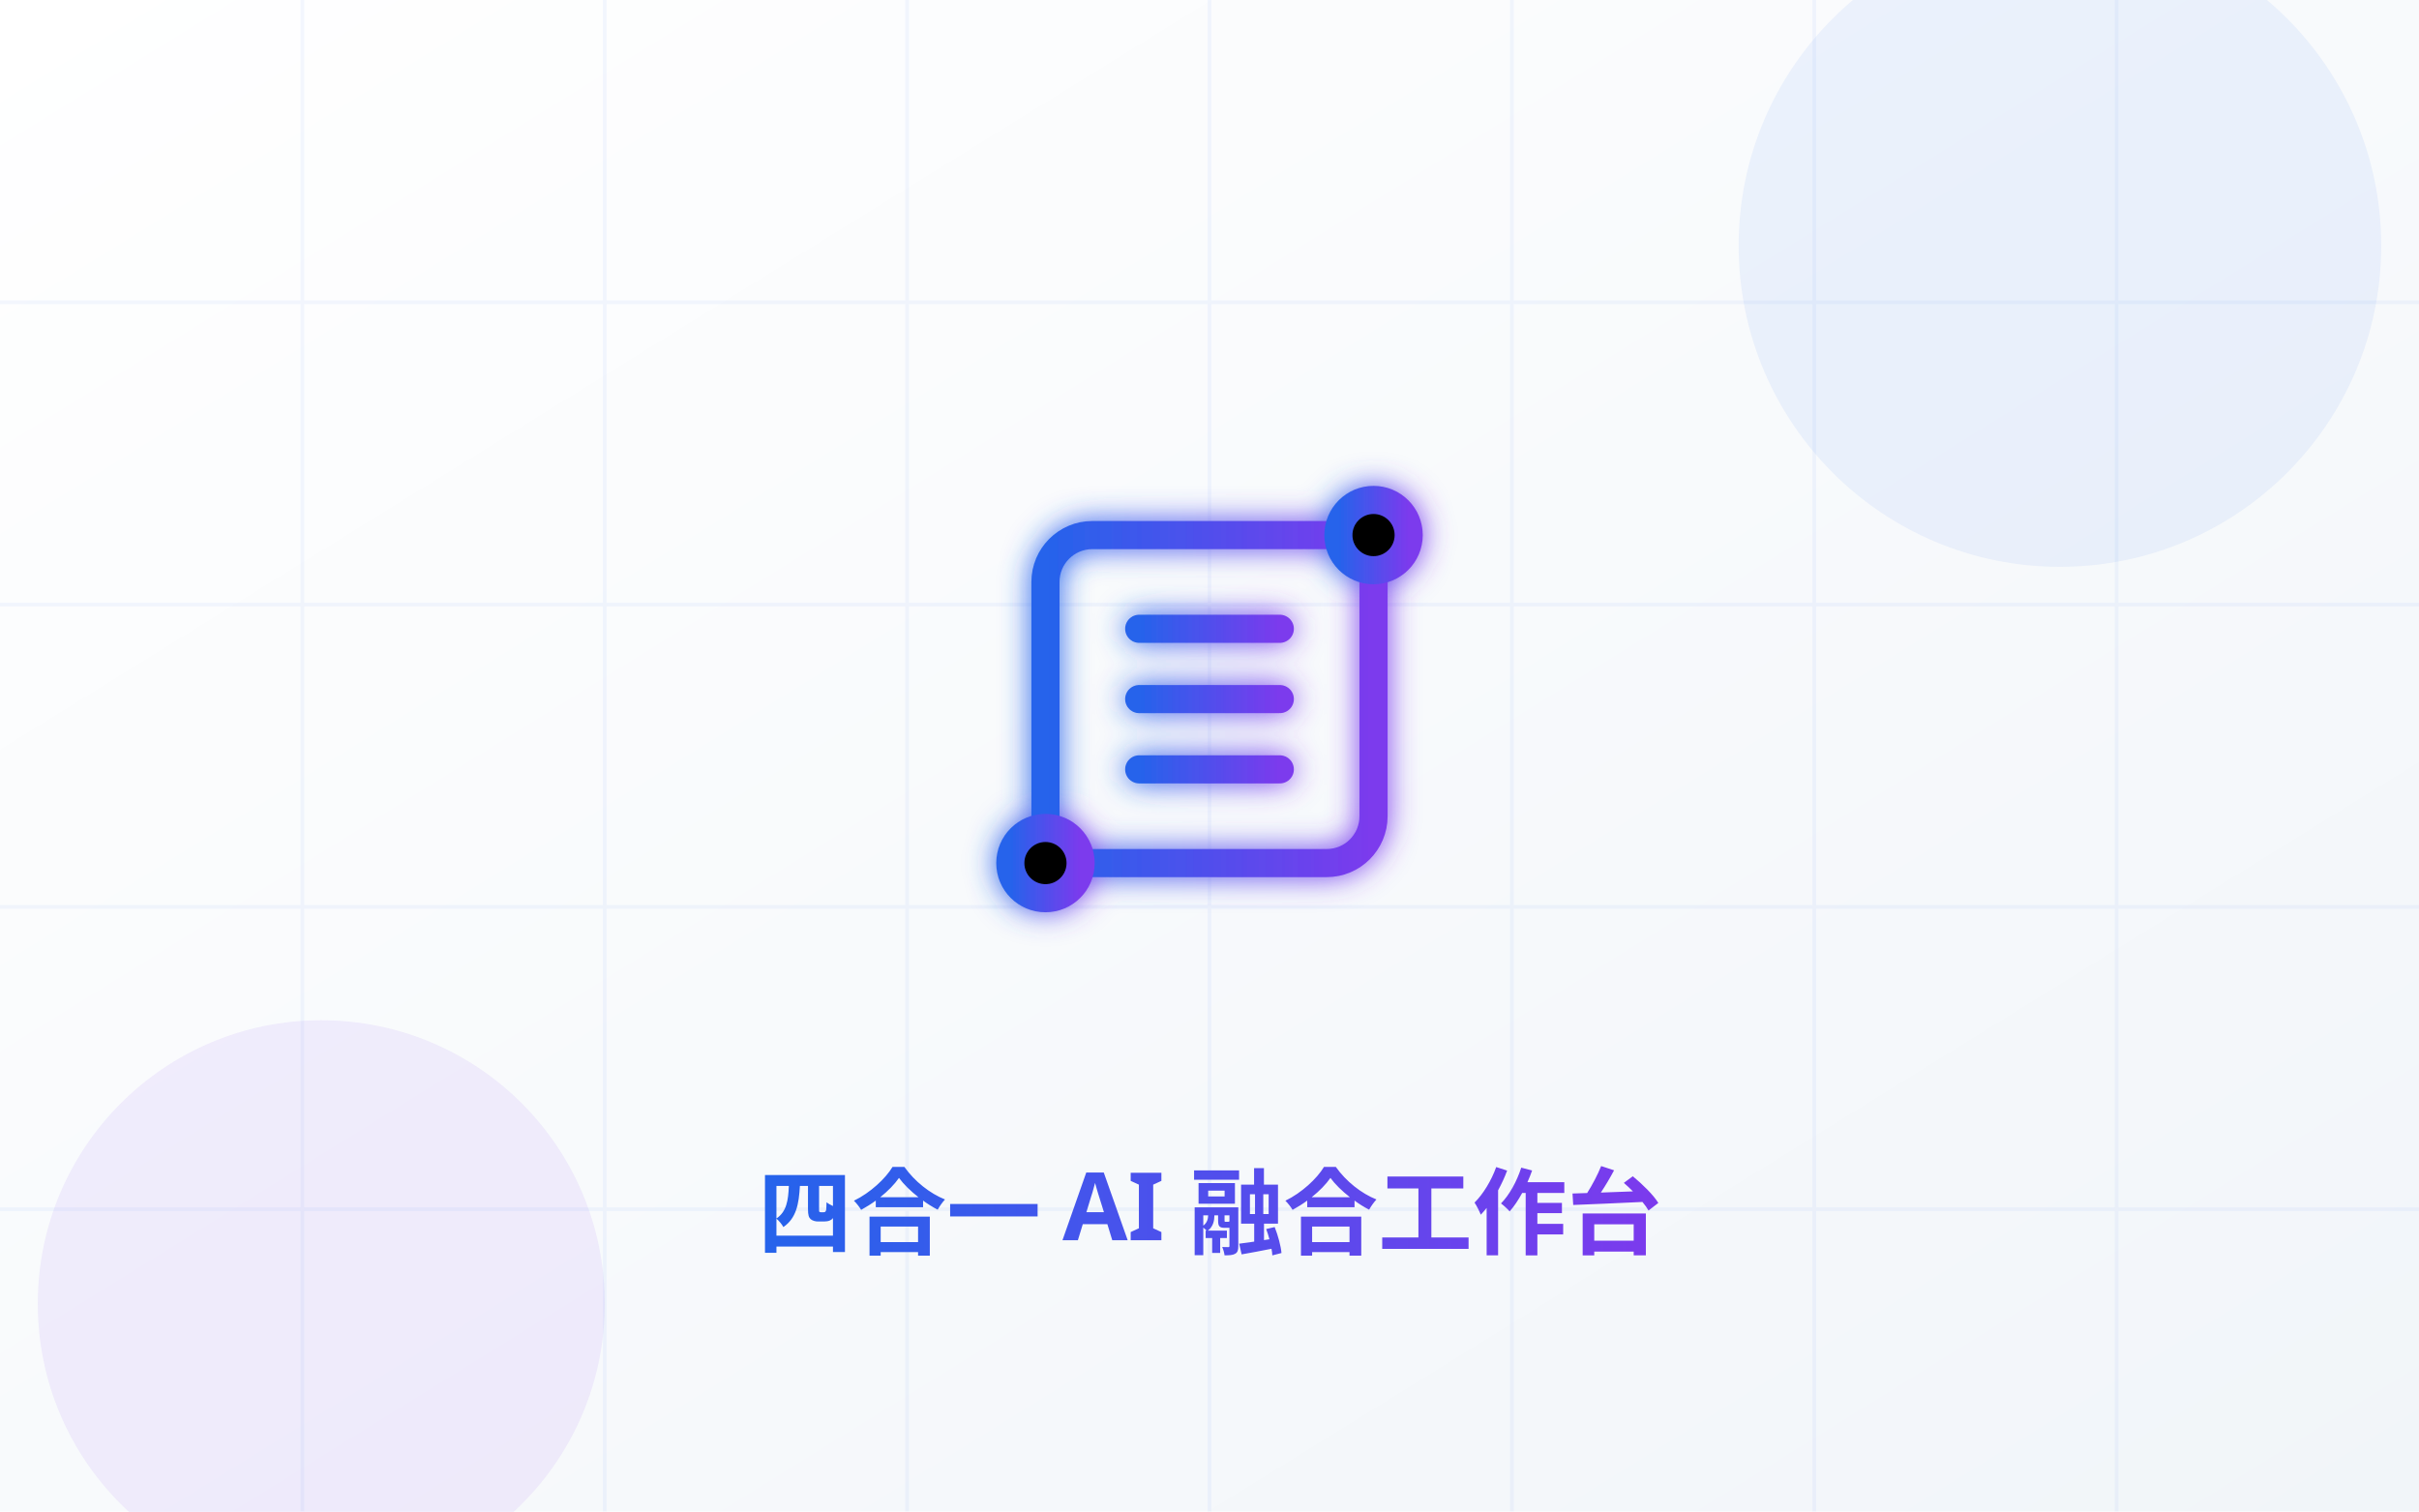
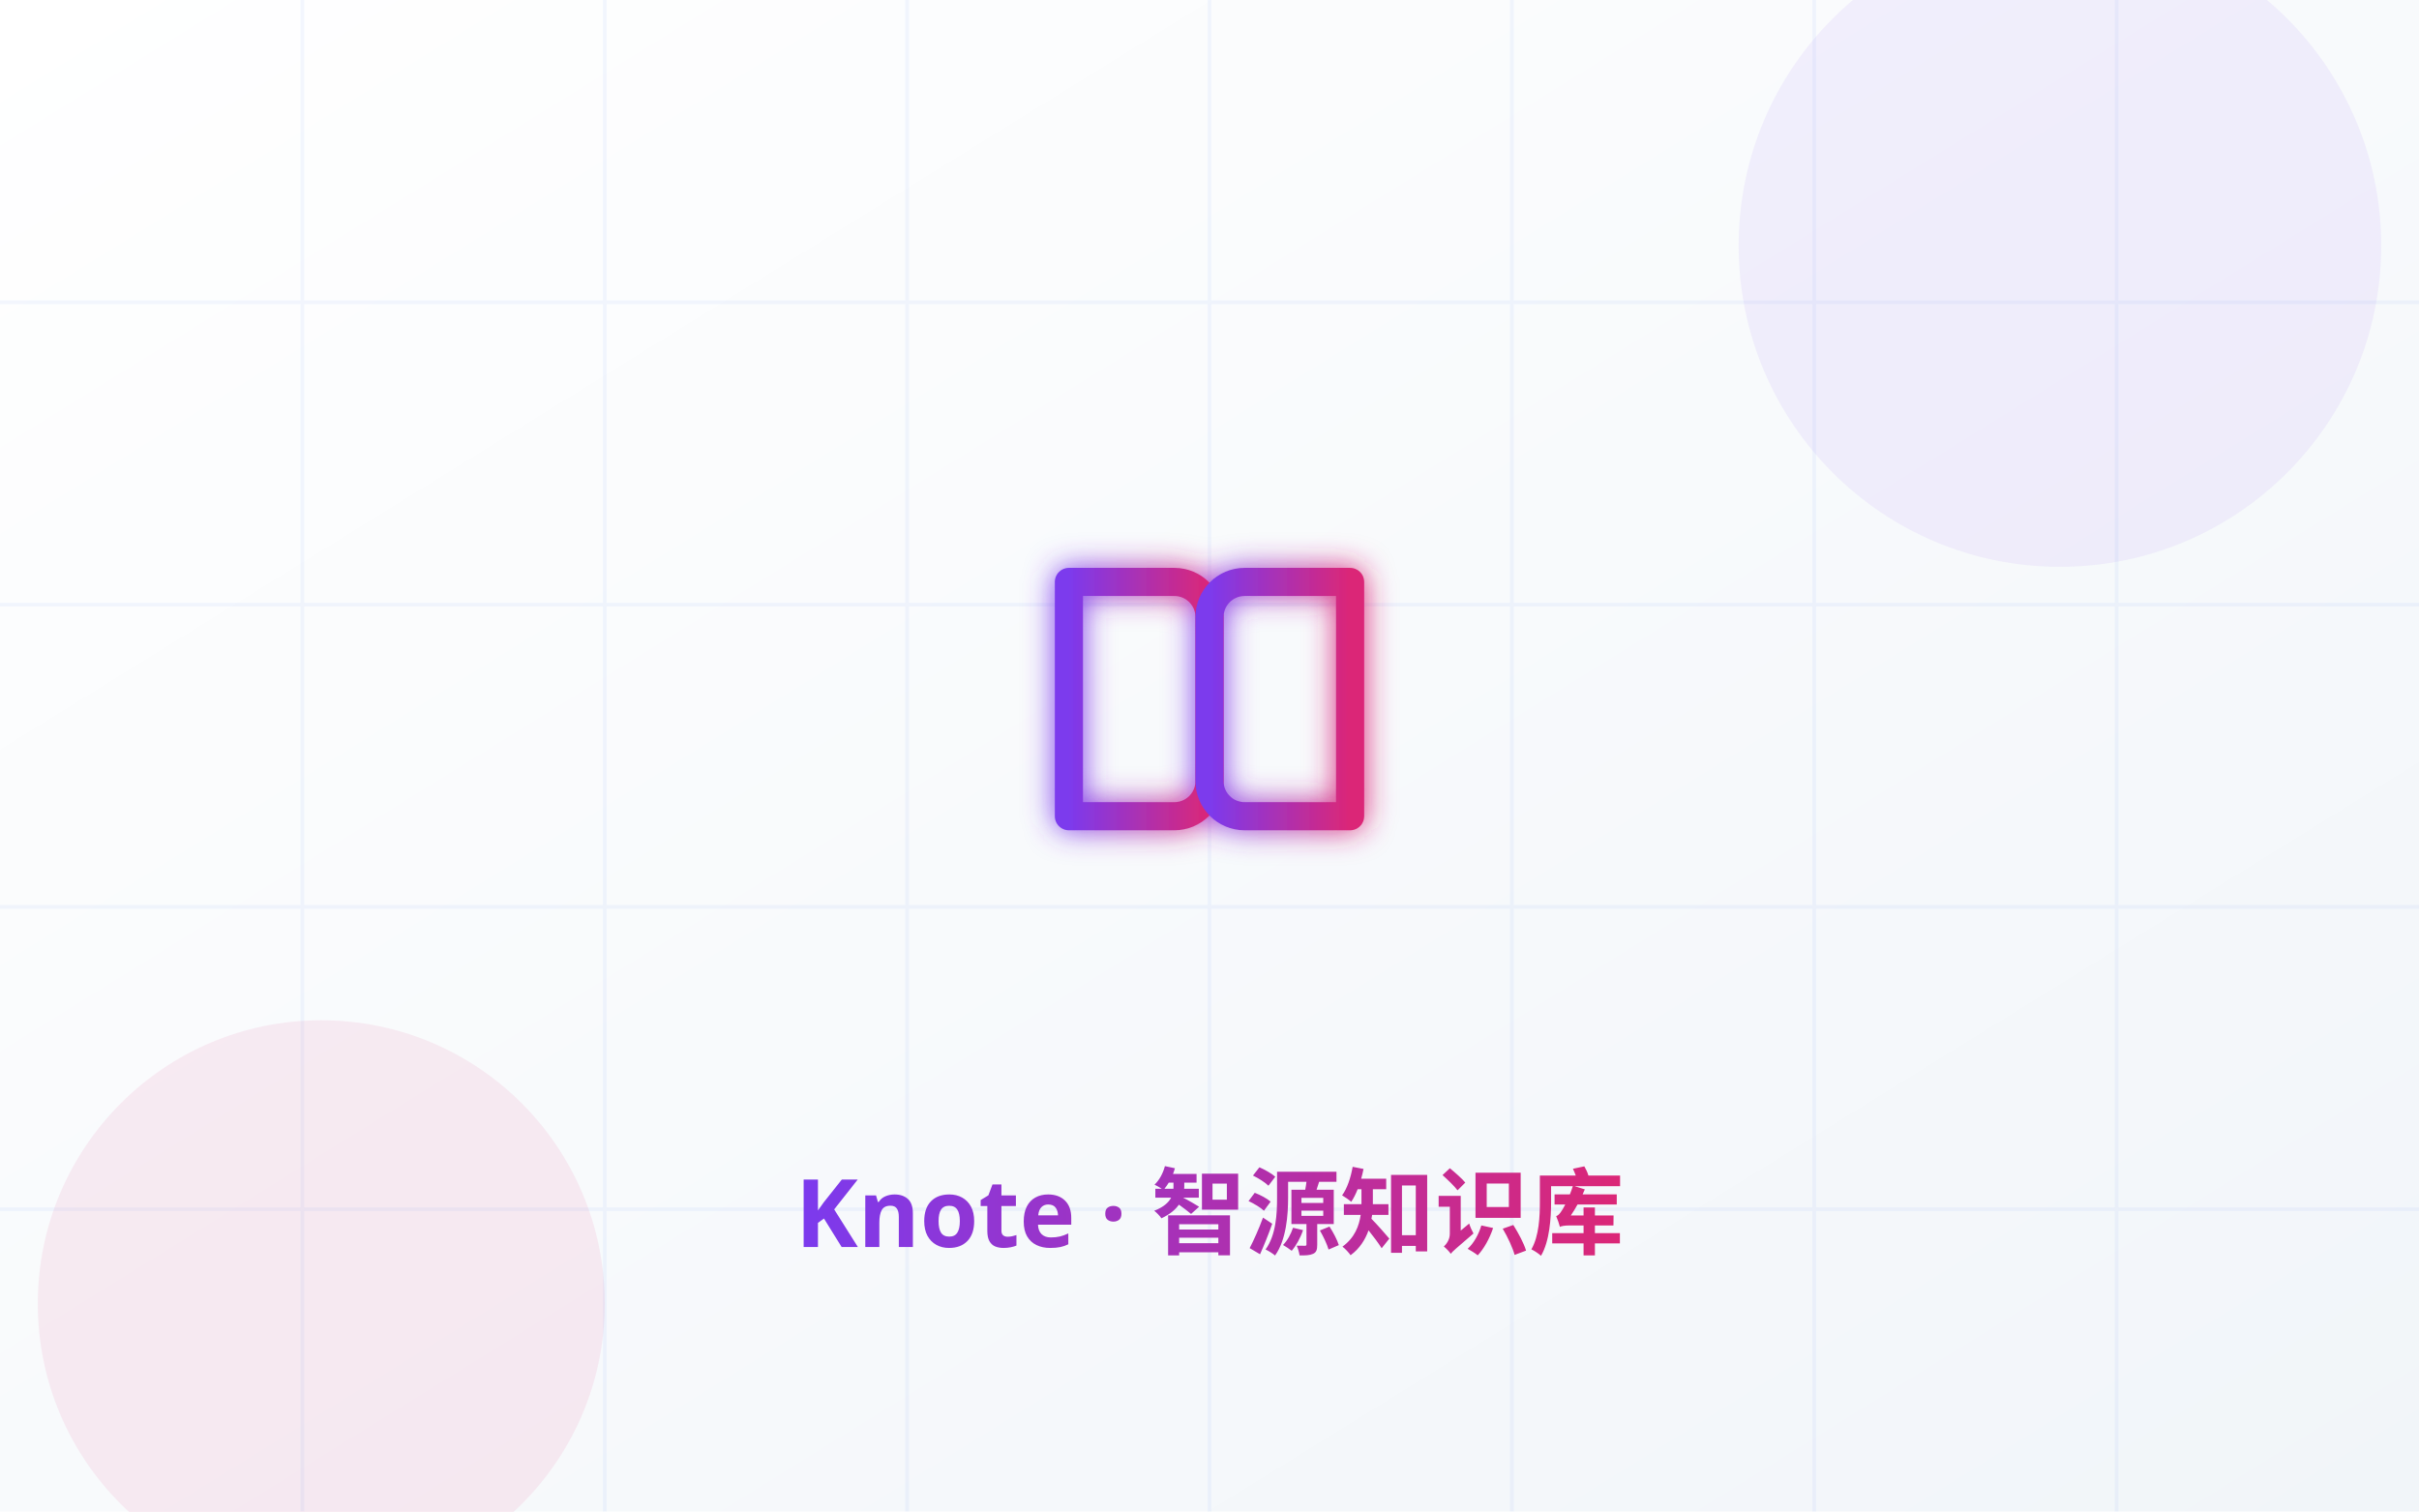
<svg xmlns="http://www.w3.org/2000/svg" viewBox="0 0 640 400" width="640" height="400">
  <defs>
    <linearGradient id="bg" x1="0" y1="0" x2="1" y2="1">
      <stop offset="0" stop-color="#ffffff" />
      <stop offset="1" stop-color="#f1f5f9" />
    </linearGradient>
    <linearGradient id="g" x1="0" y1="0" x2="1" y2="0">
-       <stop offset="0" stop-color="#2563eb" />
-       <stop offset="1" stop-color="#7c3aed" />
+       <stop offset="0" stop-color="#7c3aed" />
+       <stop offset="1" stop-color="#db2777" />
    </linearGradient>
    <filter id="glow" x="-40%" y="-40%" width="180%" height="180%">
      <feGaussianBlur stdDeviation="4" result="b" />
      <feMerge>
        <feMergeNode in="b" />
        <feMergeNode in="SourceGraphic" />
      </feMerge>
    </filter>
  </defs>
  <rect width="640" height="400" fill="url(#bg)" />
  <g stroke="rgba(37,99,235,.05)" stroke-width="1">
    <path d="M0 80h640M0 160h640M0 240h640M0 320h640M80 0v400M160 0v400M240 0v400M320 0v400M400 0v400M480 0v400M560 0v400" />
  </g>
-   <circle cx="545" cy="65" r="85" fill="#2563eb" opacity=".07" />
-   <circle cx="85" cy="345" r="75" fill="#7c3aed" opacity=".08" />
+   <circle cx="545" cy="65" r="85" fill="#7c3aed" opacity=".07" />
+   <circle cx="85" cy="345" r="75" fill="#db2777" opacity=".08" />
  <g filter="url(#glow)" transform="translate(320 185)">
    <g transform="scale(3.1)" stroke="url(#g)" stroke-width="2.4" fill="none" stroke-linecap="round" stroke-linejoin="round">
-       <rect x="-14" y="-14" width="28" height="28" rx="4" />
-       <path d="M-6 -6h12M-6 0h12M-6 6h12" />
-       <circle cx="14" cy="-14" r="3" fill="currentColor" />
-       <circle cx="-14" cy="14" r="3" fill="currentColor" />
+       <path d="M-12 -10h9a3 3 0 0 1 3 3v14a3 3 0 0 1-3 3h-9z" />
+       <path d="M12 -10h-9a3 3 0 0 0-3 3v14a3 3 0 0 0 3 3h9z" />
+       <path d="M-3 -10v20" />
    </g>
  </g>
-   <text x="320" y="330" text-anchor="middle" font-family="sans-serif" font-size="25" font-weight="bold" fill="url(#g)">四合一 AI 融合工作台</text>
+   <text x="320" y="330" text-anchor="middle" font-family="sans-serif" font-size="25" font-weight="bold" fill="url(#g)">Knote · 智源知识库</text>
</svg>
